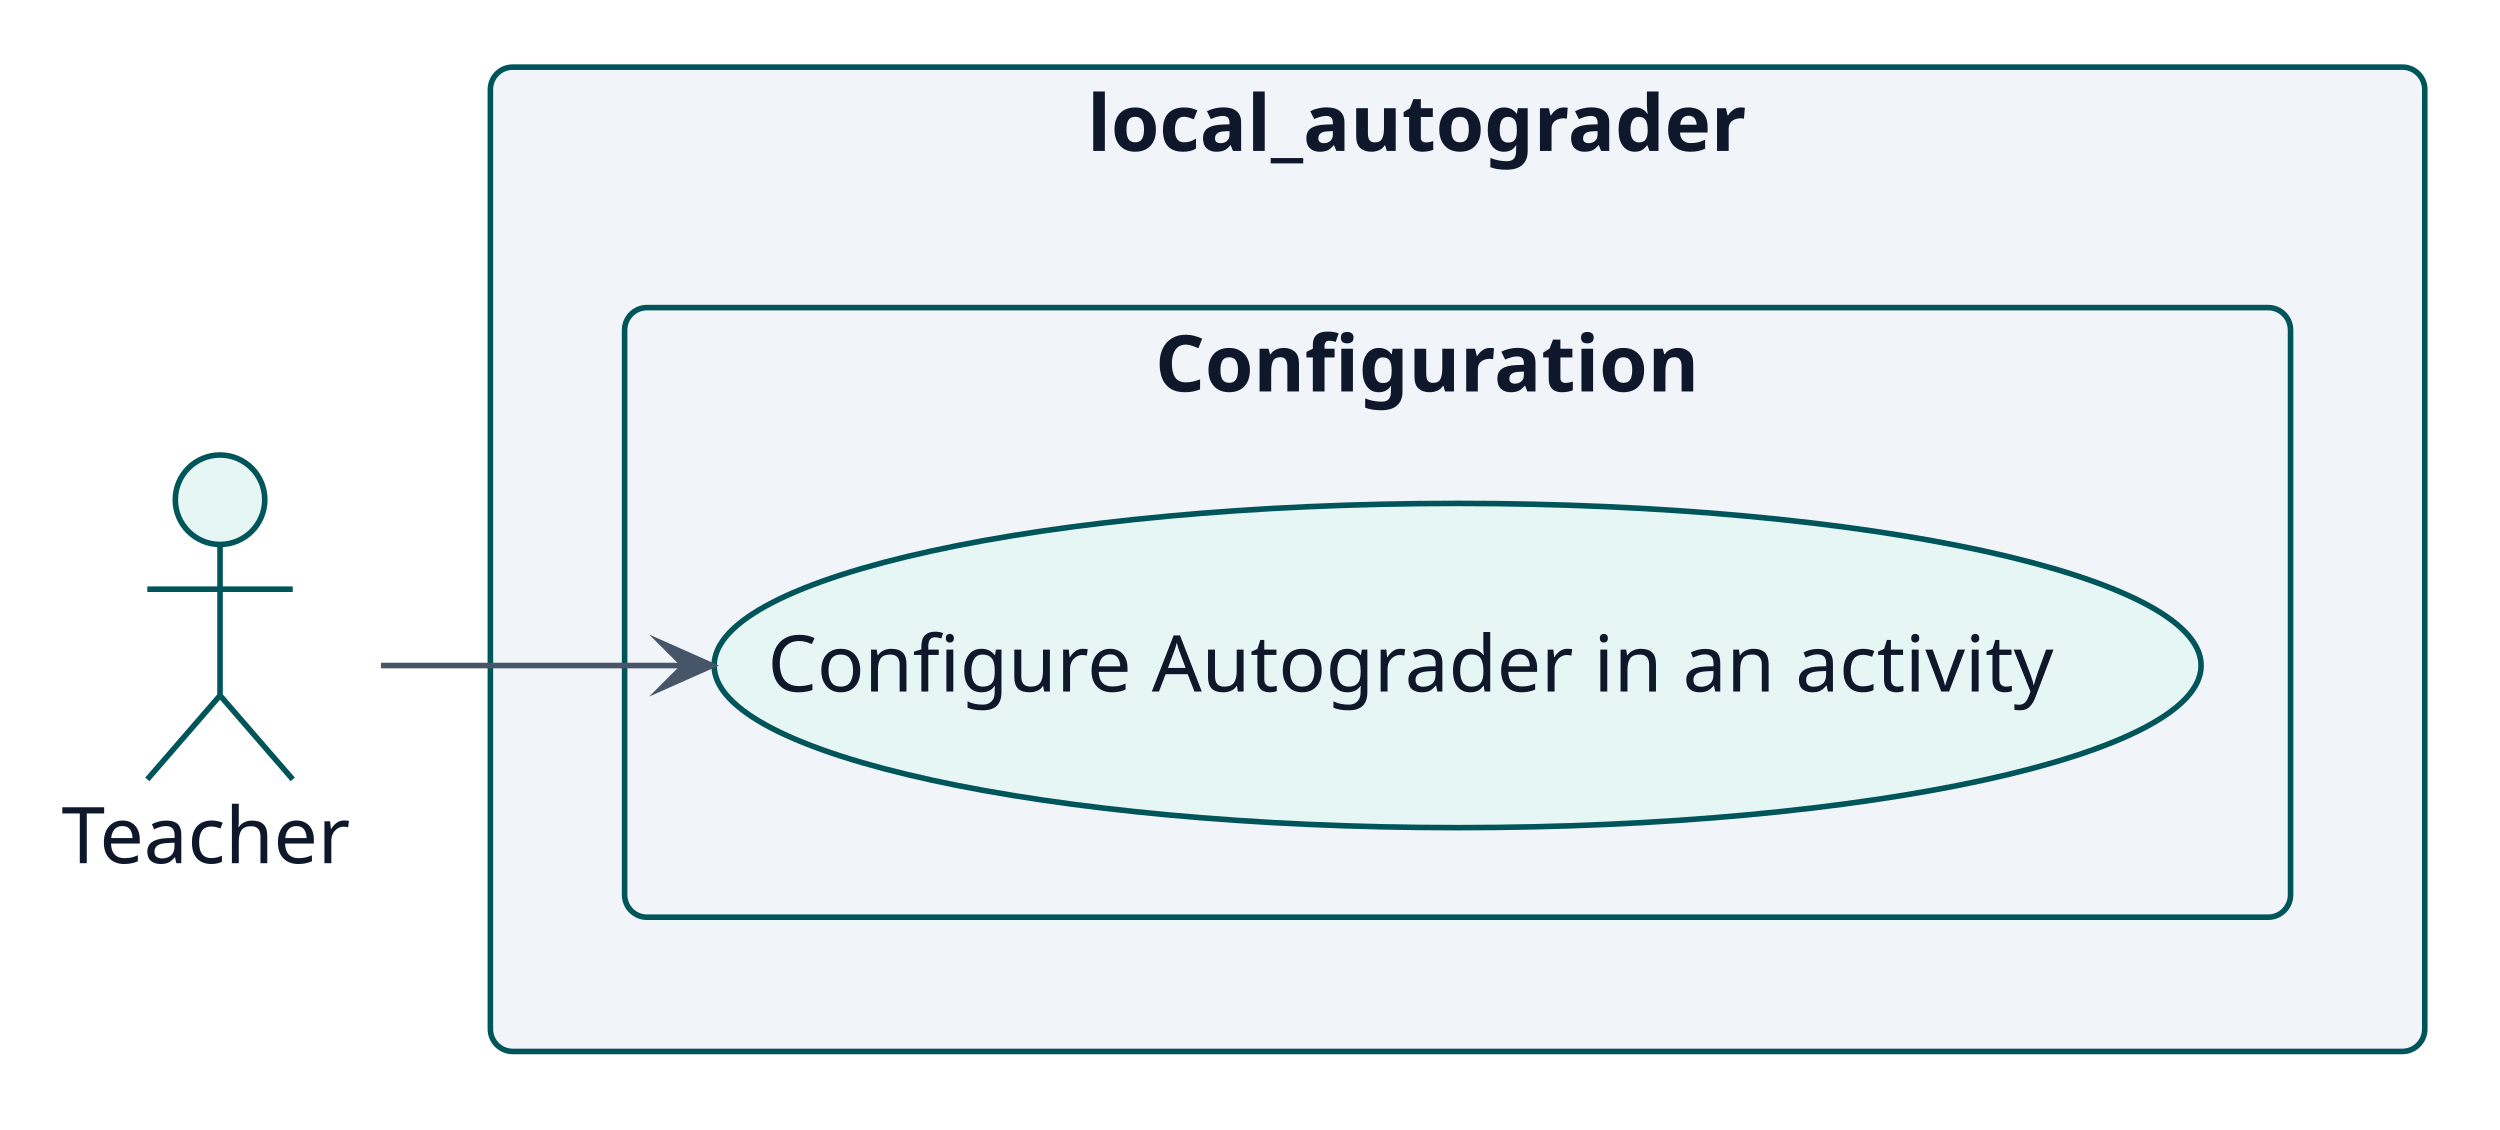
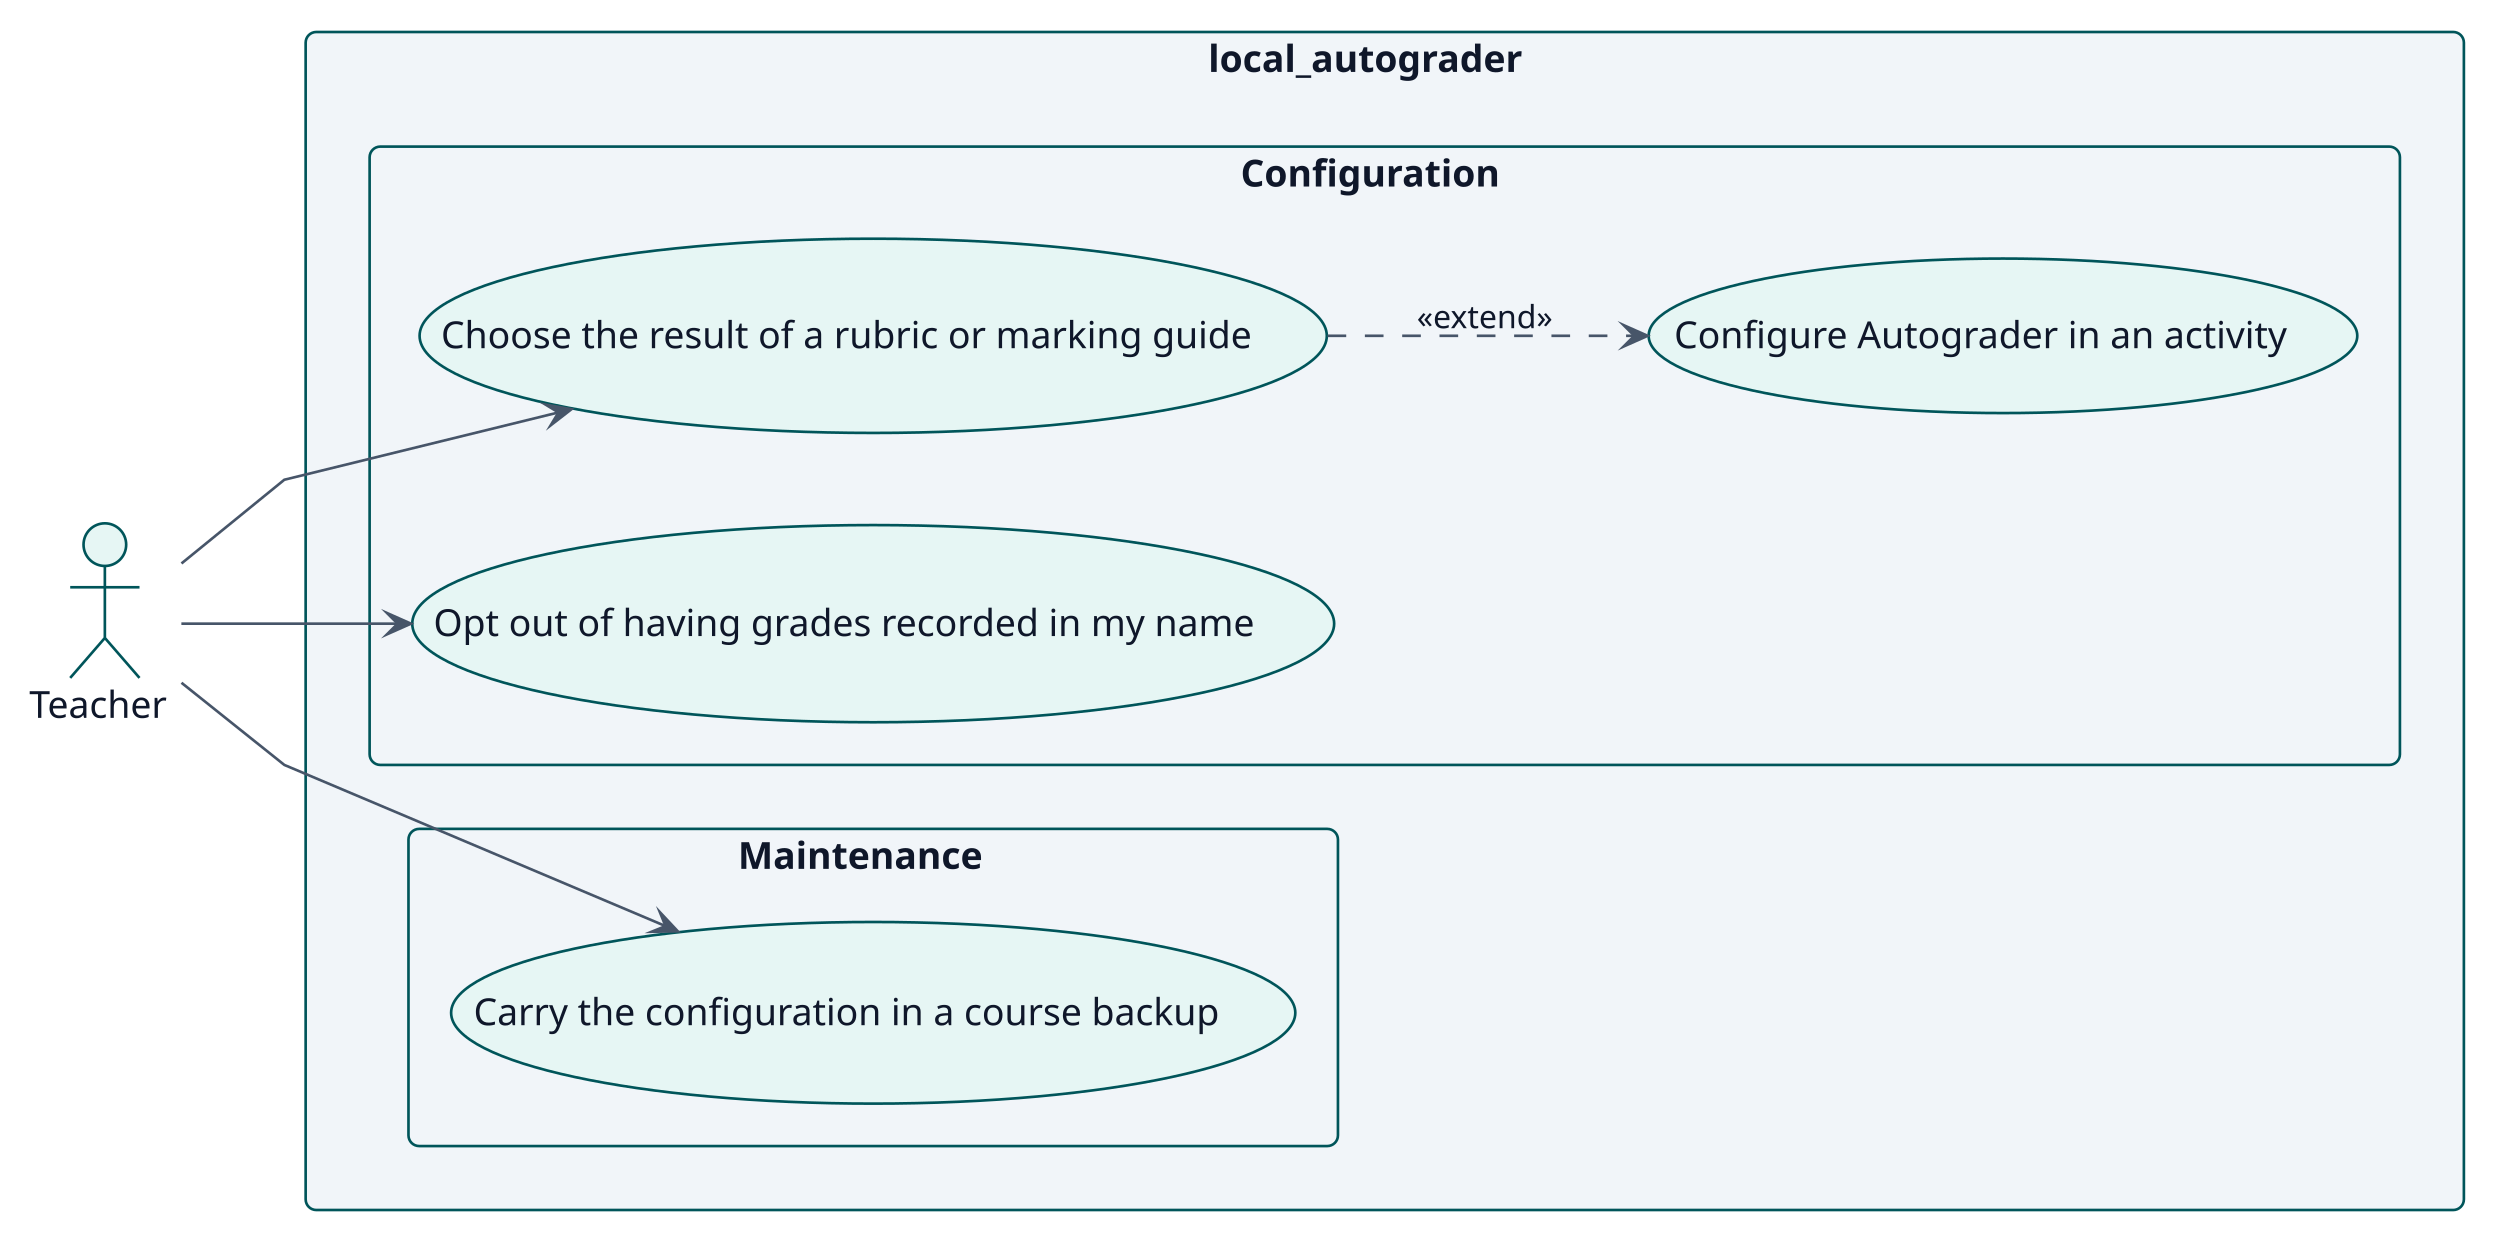
- <svg xmlns="http://www.w3.org/2000/svg" version="1.1" data-diagram-type="DESCRIPTION" style="width:447px;height:202px;background:#FFFFFF;" width="447px" height="202px" viewBox="0 0 447 202" zoomAndPan="magnify" preserveAspectRatio="none" contentStyleType="text/css">
+ <svg xmlns="http://www.w3.org/2000/svg" version="1.1" data-diagram-type="DESCRIPTION" style="width:938px;height:468px;background:#FFFFFF;" width="938px" height="468px" viewBox="0 0 938 468" zoomAndPan="magnify" preserveAspectRatio="none" contentStyleType="text/css">
  <defs />
  <g font-family="sans-serif" lengthAdjust="spacing">
    <g class="cluster" data-qualified-name="local_autograder" id="ent0002" data-source-line="111">
-       <rect x="87.68" y="12" width="345.87" height="176" fill="#F1F5F9" style="stroke:#00555A;stroke-width:1;" rx="4" ry="4" />
-       <text x="194.375" y="26.995" fill="#0F172A" font-size="14" textLength="132.48" font-weight="700" font-family="IBM Plex Sans">local_autograder</text>
+       <rect x="114.68" y="12" width="809.77" height="442" fill="#F1F5F9" style="stroke:#00555A;stroke-width:1;" rx="4" ry="4" />
+       <text x="453.325" y="26.995" fill="#0F172A" font-size="14" textLength="132.48" font-weight="700" font-family="IBM Plex Sans">local_autograder</text>
    </g>
    <g class="cluster" data-qualified-name="local_autograder.Configuration" id="ent0003" data-source-line="112">
-       <rect x="111.68" y="55" width="297.87" height="109" fill="#F1F5F9" style="stroke:#00555A;stroke-width:1;" rx="4" ry="4" />
-       <text x="206.532" y="69.995" fill="#0F172A" font-size="14" textLength="108.165" font-weight="700" font-family="IBM Plex Sans">Configuration</text>
+       <rect x="138.68" y="55" width="761.77" height="232" fill="#F1F5F9" style="stroke:#00555A;stroke-width:1;" rx="4" ry="4" />
+       <text x="465.482" y="69.995" fill="#0F172A" font-size="14" textLength="108.165" font-weight="700" font-family="IBM Plex Sans">Configuration</text>
+     </g>
+     <g class="cluster" data-qualified-name="local_autograder.Maintenance" id="ent0007" data-source-line="117">
+       <rect x="153.26" y="311" width="348.74" height="119" fill="#F1F5F9" style="stroke:#00555A;stroke-width:1;" rx="4" ry="4" />
+       <text x="276.877" y="325.995" fill="#0F172A" font-size="14" textLength="101.507" font-weight="700" font-family="IBM Plex Sans">Maintenance</text>
    </g>
    <g class="entity" data-qualified-name="local_autograder.Configuration.UC_configureAutograder" id="ent0004" data-source-line="113">
-       <ellipse cx="260.625" cy="118.997" rx="132.935" ry="28.987" fill="#E6F6F4" style="stroke:#00555A;stroke-width:1;" />
-       <text x="137.243" y="123.645" fill="#0F172A" font-size="14" textLength="246.764" font-family="IBM Plex Sans">Configure Autograder in an activity</text>
+       <ellipse cx="751.515" cy="125.997" rx="132.935" ry="28.987" fill="#E6F6F4" style="stroke:#00555A;stroke-width:1;" />
+       <text x="628.133" y="130.645" fill="#0F172A" font-size="14" textLength="246.764" font-family="IBM Plex Sans">Configure Autograder in an activity</text>
+     </g>
+     <g class="entity" data-qualified-name="local_autograder.Configuration.UC_chooseAdvancedGrade" id="ent0005" data-source-line="114">
+       <ellipse cx="327.625" cy="125.999" rx="170.195" ry="36.439" fill="#E6F6F4" style="stroke:#00555A;stroke-width:1;" />
+       <text x="165.47" y="130.647" fill="#0F172A" font-size="14" textLength="324.311" font-family="IBM Plex Sans">Choose the result of a rubric or marking guide</text>
+     </g>
+     <g class="entity" data-qualified-name="local_autograder.Configuration.UC_optOutOfGrading" id="ent0006" data-source-line="115">
+       <ellipse cx="327.628" cy="234" rx="172.948" ry="36.99" fill="#E6F6F4" style="stroke:#00555A;stroke-width:1;" />
+       <text x="162.636" y="238.648" fill="#0F172A" font-size="14" textLength="329.984" font-family="IBM Plex Sans">Opt out of having grades recorded in my name</text>
+     </g>
+     <g class="entity" data-qualified-name="local_autograder.Maintenance.UC_carryConfigurationInBackup" id="ent0008" data-source-line="118">
+       <ellipse cx="327.63" cy="380.004" rx="158.37" ry="34.074" fill="#E6F6F4" style="stroke:#00555A;stroke-width:1;" />
+       <text x="177.697" y="384.652" fill="#0F172A" font-size="14" textLength="299.865" font-family="IBM Plex Sans">Carry the configuration in a course backup</text>
    </g>
    <g class="entity" data-qualified-name="A_Teacher" id="ent0001" data-source-line="109">
-       <ellipse cx="39.342" cy="89.35" rx="8" ry="8" fill="#E6F6F4" style="stroke:#00555A;stroke-width:1;" />
-       <path d="M39.342,97.35 L39.342,124.35 M26.342,105.35 L52.342,105.35 M39.342,124.35 L26.342,139.35 M39.342,124.35 L52.342,139.35" style="stroke:#00555A;stroke-width:1;" fill="none" />
-       <text x="11" y="154.345" fill="#0F172A" font-size="14" textLength="56.684" font-family="IBM Plex Sans">Teacher</text>
+       <ellipse cx="39.342" cy="204.35" rx="8" ry="8" fill="#E6F6F4" style="stroke:#00555A;stroke-width:1;" />
+       <path d="M39.342,212.35 L39.342,239.35 M26.342,220.35 L52.342,220.35 M39.342,239.35 L26.342,254.35 M39.342,239.35 L52.342,254.35" style="stroke:#00555A;stroke-width:1;" fill="none" />
+       <text x="11" y="269.345" fill="#0F172A" font-size="14" textLength="56.684" font-family="IBM Plex Sans">Teacher</text>
    </g>
-     <g class="link" data-entity-1="ent0001" data-entity-2="ent0004" id="lnk5" data-source-line="117" data-link-type="dependency">
-       <path d="M68.11,119 C83.9,119 99.95,119 122.32,119" style="stroke:#475569;stroke-width:1;" fill="none" id="A_Teacher-to-UC_configureAutograder" />
-       <polygon points="127.32,119,118.32,115,122.32,119,118.32,123,127.32,119" fill="#475569" style="stroke:#475569;stroke-width:1;stroke-linejoin:miter;stroke-miterlimit:10;" />
+     <g class="link" data-entity-1="ent0001" data-entity-2="ent0005" id="lnk9" data-source-line="122" data-link-type="dependency">
+       <path d="M68.09,211.41 C86.27,196.61 106.68,180 106.68,180 C106.68,180 155.324,168.063 209.544,154.743" style="stroke:#475569;stroke-width:1;" fill="none" id="A_Teacher-to-UC_chooseAdvancedGrade" />
+       <polygon points="214.4,153.55,204.706,151.813,209.544,154.743,206.614,159.582,214.4,153.55" fill="#475569" style="stroke:#475569;stroke-width:1;stroke-linejoin:miter;stroke-miterlimit:10;" />
+     </g>
+     <g class="link" data-entity-1="ent0001" data-entity-2="ent0006" id="lnk10" data-source-line="123" data-link-type="dependency">
+       <path d="M68.05,234 C89.31,234 115.63,234 149.19,234" style="stroke:#475569;stroke-width:1;" fill="none" id="A_Teacher-to-UC_optOutOfGrading" />
+       <polygon points="154.19,234,145.19,230,149.19,234,145.19,238,154.19,234" fill="#475569" style="stroke:#475569;stroke-width:1;stroke-linejoin:miter;stroke-miterlimit:10;" />
+     </g>
+     <g class="link" data-entity-1="ent0001" data-entity-2="ent0008" id="lnk11" data-source-line="124" data-link-type="dependency">
+       <path d="M68.09,256.17 C86.27,270.69 106.68,287 106.68,287 C106.68,287 185.595,320.363 249.705,347.473" style="stroke:#475569;stroke-width:1;" fill="none" id="A_Teacher-to-UC_carryConfigurationInBackup" />
+       <polygon points="254.31,349.42,247.579,342.231,249.705,347.473,244.463,349.599,254.31,349.42" fill="#475569" style="stroke:#475569;stroke-width:1;stroke-linejoin:miter;stroke-miterlimit:10;" />
+     </g>
+     <g class="link" data-entity-1="ent0005" data-entity-2="ent0004" id="lnk12" data-source-line="125" data-link-type="dependency">
+       <path d="M498.1,126 C538.08,126 575.13,126 613.19,126" style="stroke:#475569;stroke-width:1;stroke-dasharray:7,7;" fill="none" id="UC_chooseAdvancedGrade-to-UC_configureAutograder" />
+       <polygon points="618.19,126,609.19,122,613.19,126,609.19,130,618.19,126" fill="#475569" style="stroke:#475569;stroke-width:1;stroke-linejoin:miter;stroke-miterlimit:10;" />
+       <text x="531.58" y="123.139" fill="#0F172A" font-size="12" textLength="56.479" font-family="IBM Plex Sans">«extend»</text>
    </g>
  </g>
</svg>
